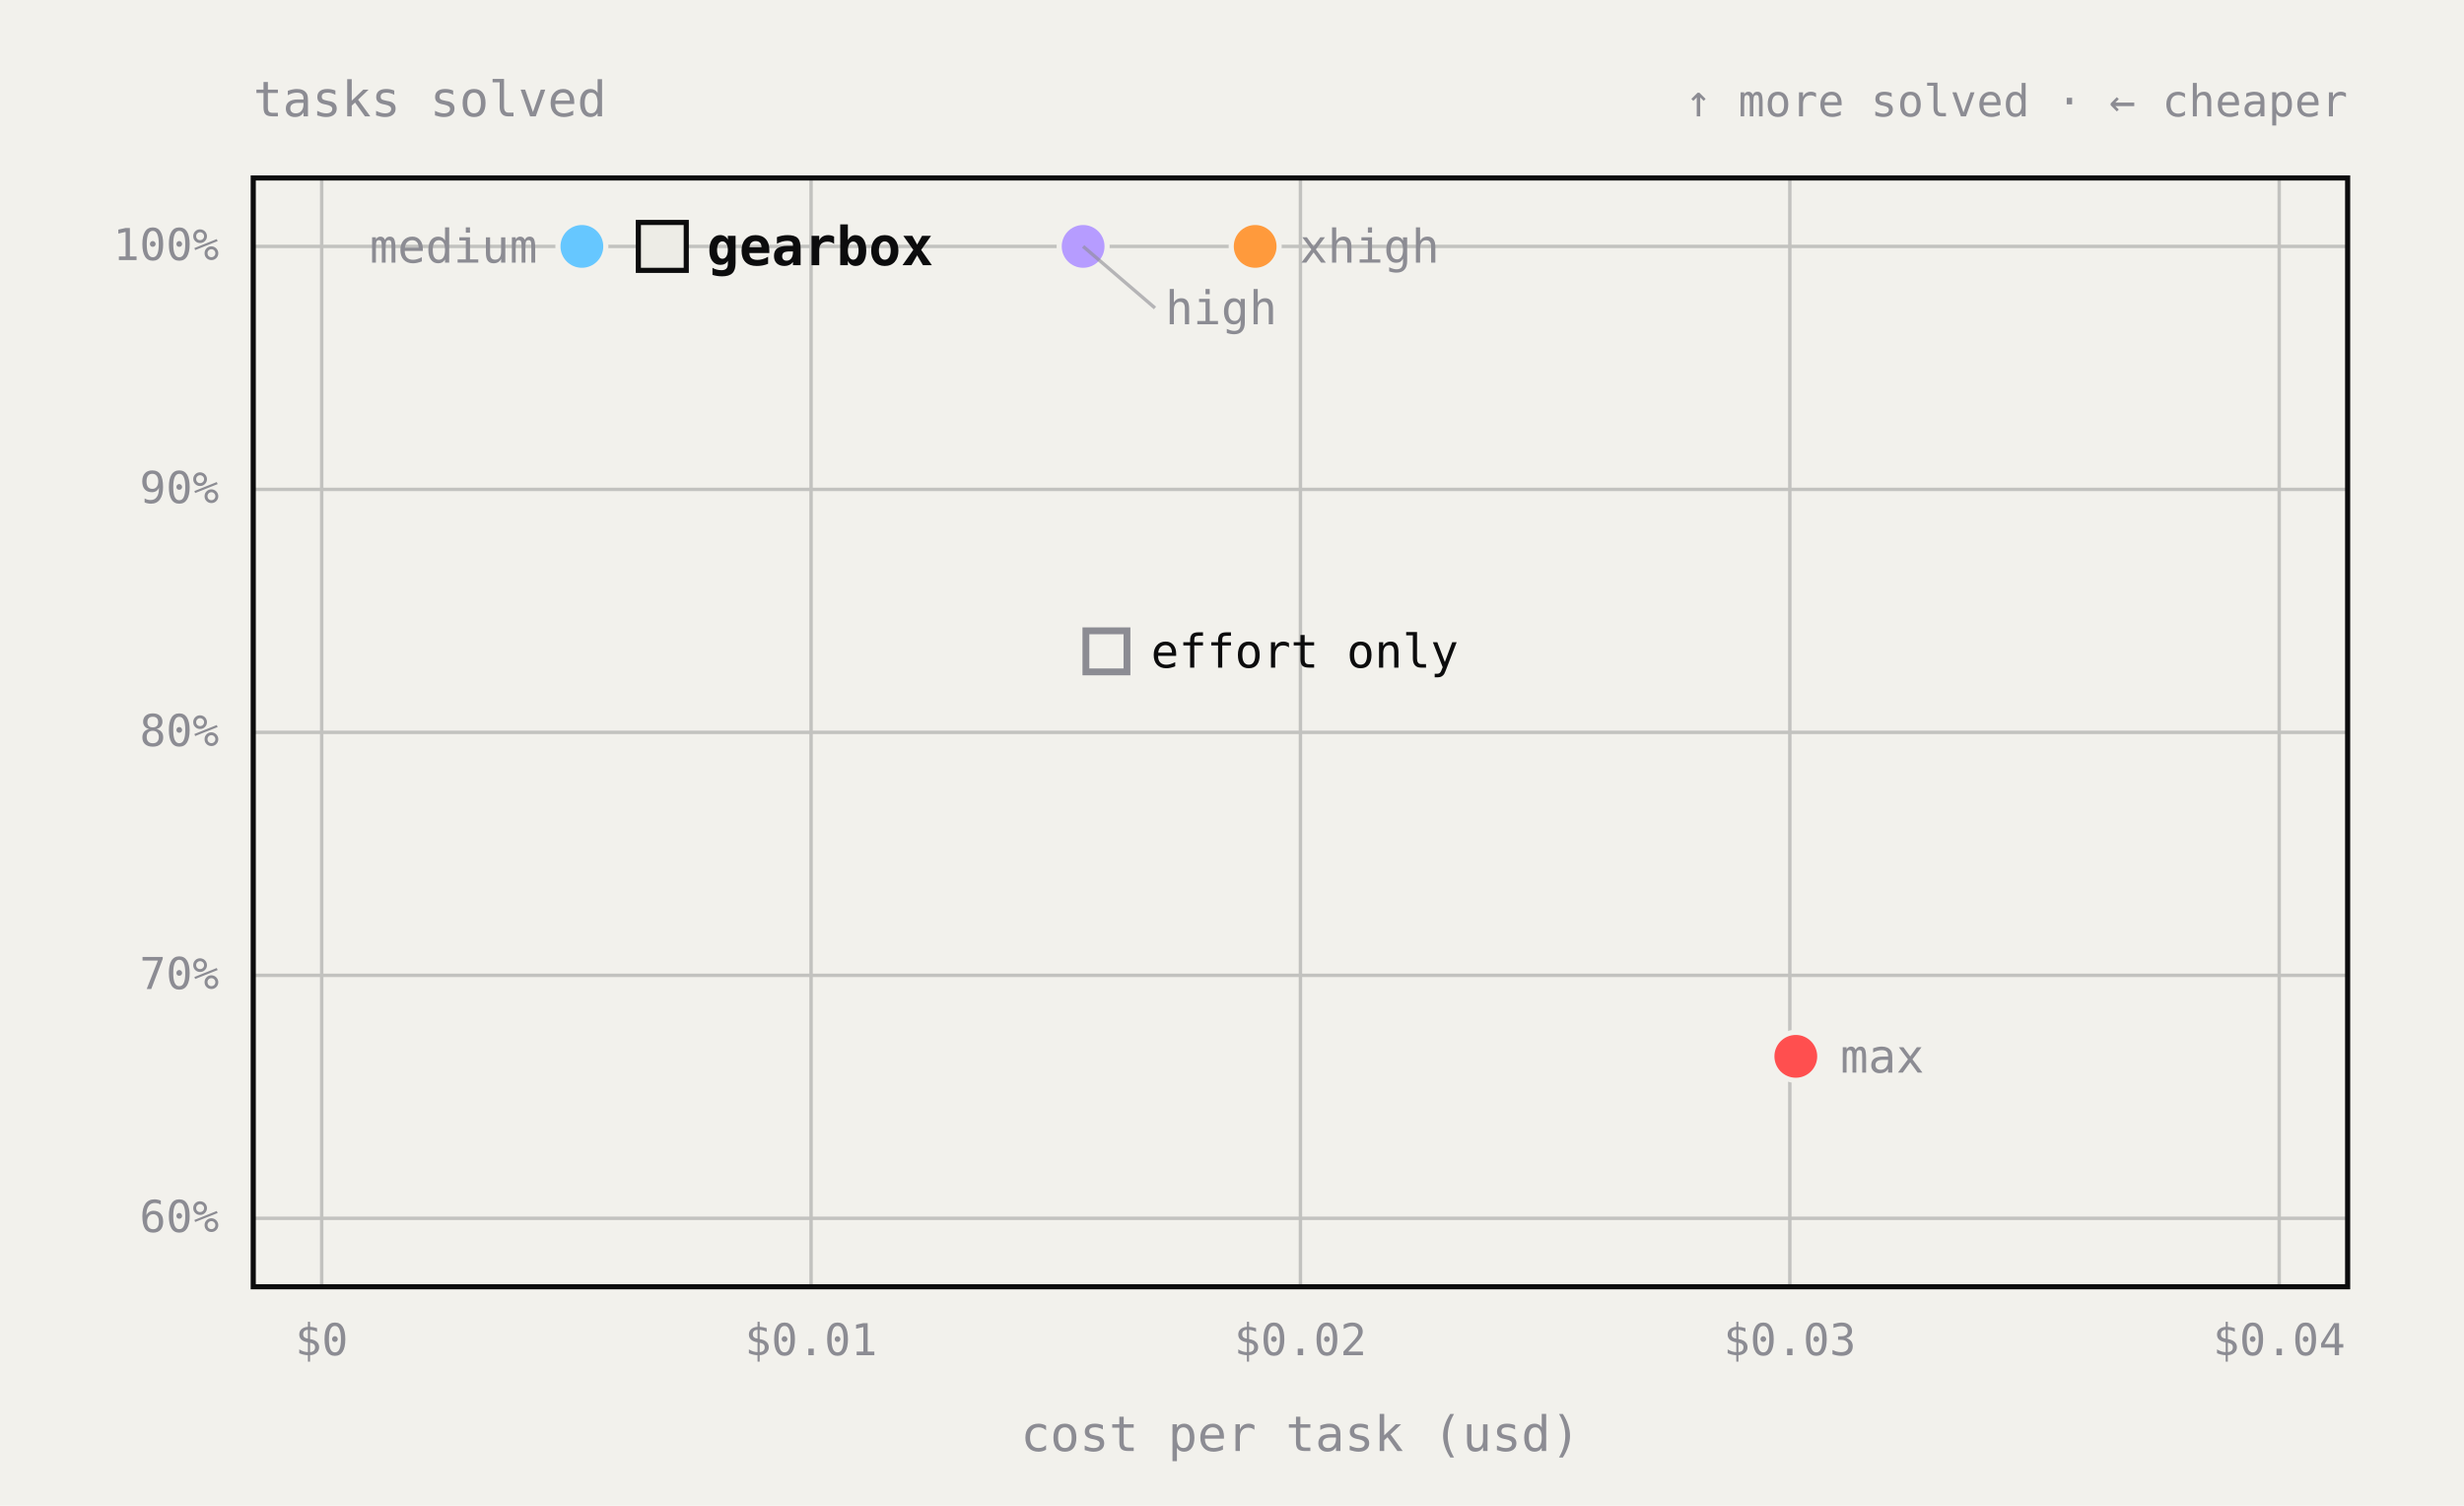
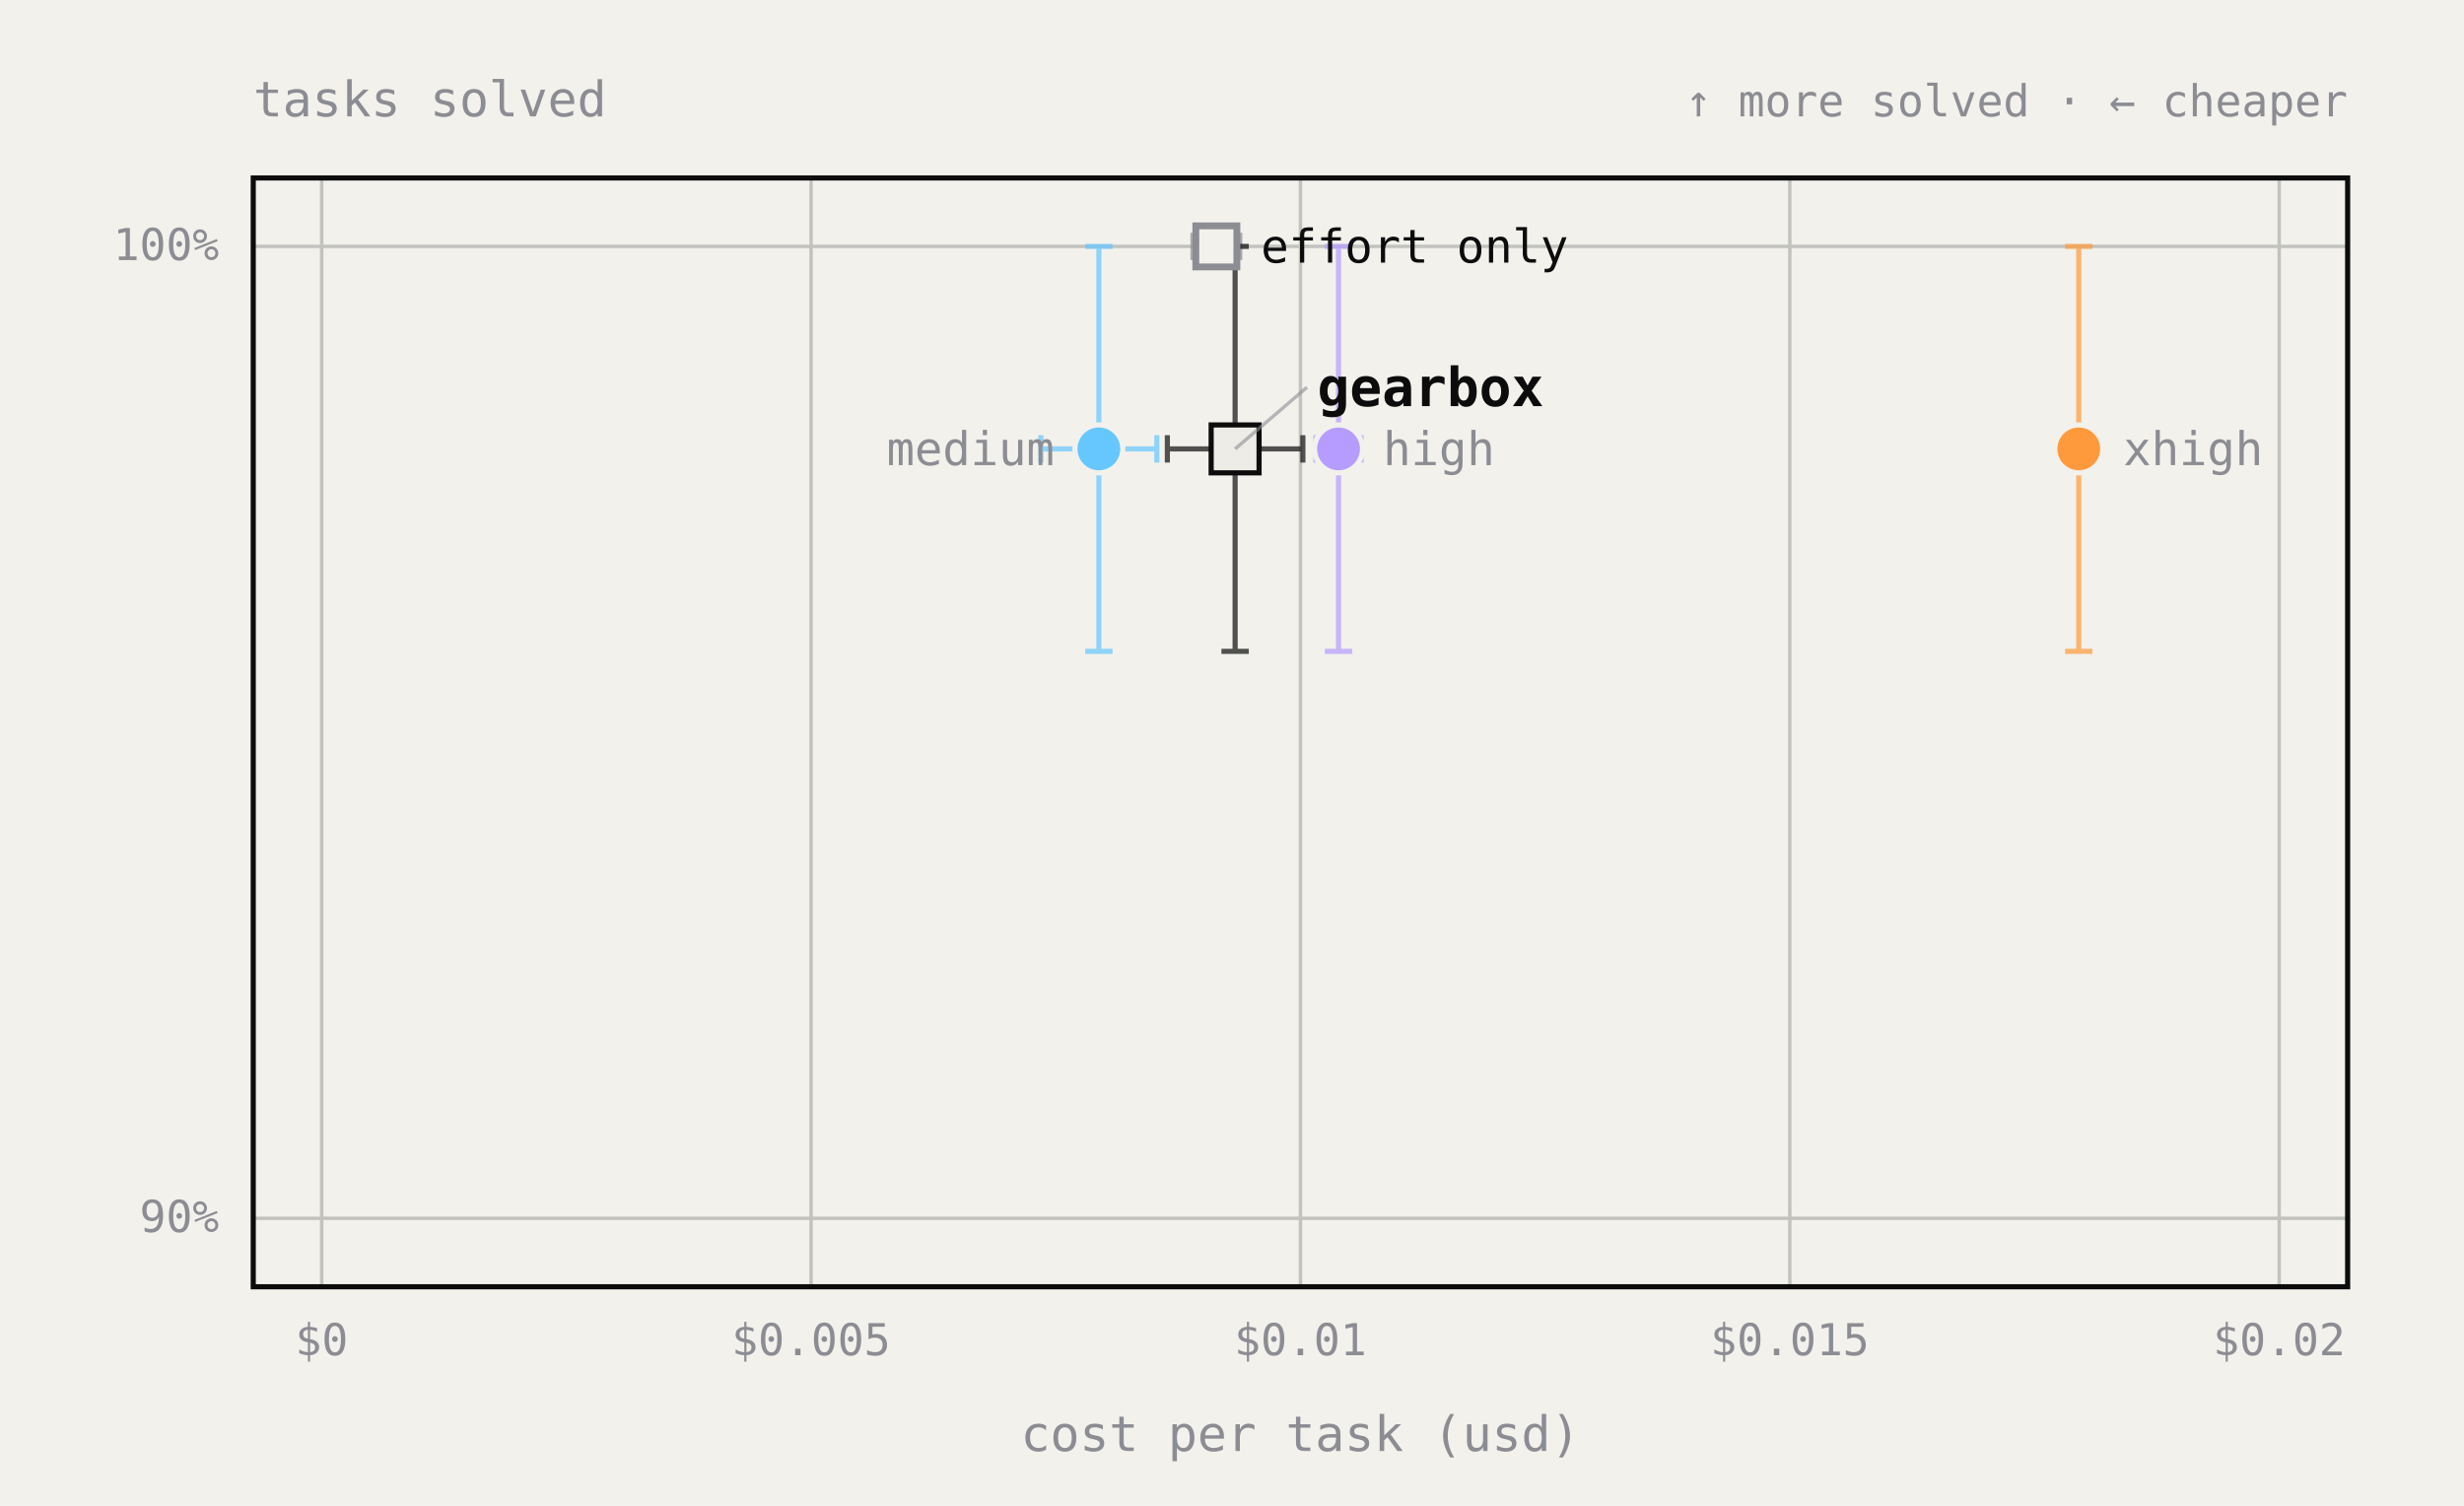
<svg xmlns="http://www.w3.org/2000/svg" width="720" height="440" viewBox="0 0 720 440" role="img" aria-label="Tasks solved vs cost per task for each setup">
  <rect width="720" height="440" fill="#F2F1EC" />
-   <path d="M74 356H686M74 285H686M74 214H686M74 143H686M74 72H686M94 52V376M237 52V376M380 52V376M523 52V376M666 52V376" stroke="#34343A" stroke-opacity="0.25" stroke-width="1" fill="none" />
-   <text x="64" y="360" font-family="ui-monospace, SFMono-Regular, Menlo, Consolas, monospace" font-size="12.86" fill="#8C8C93" text-anchor="end">60%</text>
-   <text x="64" y="289" font-family="ui-monospace, SFMono-Regular, Menlo, Consolas, monospace" font-size="12.86" fill="#8C8C93" text-anchor="end">70%</text>
-   <text x="64" y="218" font-family="ui-monospace, SFMono-Regular, Menlo, Consolas, monospace" font-size="12.86" fill="#8C8C93" text-anchor="end">80%</text>
-   <text x="64" y="147" font-family="ui-monospace, SFMono-Regular, Menlo, Consolas, monospace" font-size="12.86" fill="#8C8C93" text-anchor="end">90%</text>
+   <path d="M74 356H686M74 72H686M94 52V376M237 52V376M380 52V376M523 52V376M666 52V376" stroke="#34343A" stroke-opacity="0.25" stroke-width="1" fill="none" />
+   <text x="64" y="360" font-family="ui-monospace, SFMono-Regular, Menlo, Consolas, monospace" font-size="12.86" fill="#8C8C93" text-anchor="end">90%</text>
  <text x="64" y="76" font-family="ui-monospace, SFMono-Regular, Menlo, Consolas, monospace" font-size="12.86" fill="#8C8C93" text-anchor="end">100%</text>
  <text x="94" y="396" font-family="ui-monospace, SFMono-Regular, Menlo, Consolas, monospace" font-size="12.86" fill="#8C8C93" text-anchor="middle">$0</text>
-   <text x="237" y="396" font-family="ui-monospace, SFMono-Regular, Menlo, Consolas, monospace" font-size="12.86" fill="#8C8C93" text-anchor="middle">$0.01</text>
-   <text x="380" y="396" font-family="ui-monospace, SFMono-Regular, Menlo, Consolas, monospace" font-size="12.86" fill="#8C8C93" text-anchor="middle">$0.02</text>
-   <text x="523" y="396" font-family="ui-monospace, SFMono-Regular, Menlo, Consolas, monospace" font-size="12.86" fill="#8C8C93" text-anchor="middle">$0.03</text>
-   <text x="666" y="396" font-family="ui-monospace, SFMono-Regular, Menlo, Consolas, monospace" font-size="12.86" fill="#8C8C93" text-anchor="middle">$0.04</text>
+   <text x="237" y="396" font-family="ui-monospace, SFMono-Regular, Menlo, Consolas, monospace" font-size="12.86" fill="#8C8C93" text-anchor="middle">$0.005</text>
+   <text x="380" y="396" font-family="ui-monospace, SFMono-Regular, Menlo, Consolas, monospace" font-size="12.86" fill="#8C8C93" text-anchor="middle">$0.01</text>
+   <text x="523" y="396" font-family="ui-monospace, SFMono-Regular, Menlo, Consolas, monospace" font-size="12.86" fill="#8C8C93" text-anchor="middle">$0.015</text>
+   <text x="666" y="396" font-family="ui-monospace, SFMono-Regular, Menlo, Consolas, monospace" font-size="12.86" fill="#8C8C93" text-anchor="middle">$0.02</text>
  <rect x="74" y="52" width="612" height="324" fill="none" stroke="#0C0C0D" stroke-width="1.5" />
  <text x="380" y="424" font-family="ui-monospace, SFMono-Regular, Menlo, Consolas, monospace" font-size="14.29" fill="#8C8C93" text-anchor="middle">cost per task (usd)</text>
  <text x="74" y="34" font-family="ui-monospace, SFMono-Regular, Menlo, Consolas, monospace" font-size="14.29" fill="#8C8C93" text-anchor="start">tasks solved</text>
  <text x="686" y="34" font-family="ui-monospace, SFMono-Regular, Menlo, Consolas, monospace" font-size="12.86" fill="#8C8C93" text-anchor="end">↑ more solved · ← cheaper</text>
-   <path d="M170.03 72H170.03M170.03 68V76M170.03 68V76M170.03 72V72M166.03 72H174.03M166.03 72H174.03" stroke="#66C7FF" stroke-opacity="0.7" stroke-width="1.5" fill="none" />
-   <path d="M316.5 72H316.5M316.5 68V76M316.5 68V76M316.5 72V72M312.5 72H320.5M312.5 72H320.5" stroke="#B69CFF" stroke-opacity="0.7" stroke-width="1.5" fill="none" />
-   <path d="M366.77 72H366.77M366.77 68V76M366.77 68V76M366.77 72V72M362.77 72H370.77M362.77 72H370.77" stroke="#FF9A3C" stroke-opacity="0.7" stroke-width="1.5" fill="none" />
-   <path d="M524.75 308.67H524.75M524.75 304.67V312.67M524.75 304.67V312.67M524.75 308.67V308.67M520.75 308.67H528.75M520.75 308.67H528.75" stroke="#FF4F4F" stroke-opacity="0.7" stroke-width="1.5" fill="none" />
-   <path d="M323.31 190.33H323.31M323.31 186.33V194.33M323.31 186.33V194.33M323.31 190.33V190.33M319.31 190.33H327.31M319.31 190.33H327.31" stroke="#8C8C93" stroke-opacity="0.7" stroke-width="1.5" fill="none" />
-   <path d="M193.53 72H193.53M193.53 68V76M193.53 68V76M193.53 72V72M189.53 72H197.53M189.53 72H197.53" stroke="#0C0C0D" stroke-opacity="0.7" stroke-width="1.5" fill="none" />
-   <circle cx="170.03" cy="72" r="7" fill="#66C7FF" stroke="#F2F1EC" stroke-width="1.5" />
-   <circle cx="316.5" cy="72" r="7" fill="#B69CFF" stroke="#F2F1EC" stroke-width="1.5" />
-   <circle cx="366.77" cy="72" r="7" fill="#FF9A3C" stroke="#F2F1EC" stroke-width="1.5" />
-   <circle cx="524.75" cy="308.67" r="7" fill="#FF4F4F" stroke="#F2F1EC" stroke-width="1.5" />
-   <rect x="317.31" y="184.33" width="12" height="12" fill="#F2F1EC" stroke="#8C8C93" stroke-width="2" />
-   <rect x="186.53" y="65" width="14" height="14" fill="#EDECE6" stroke="#0C0C0D" stroke-width="1.5" />
-   <text x="206.53" y="77.5" font-family="ui-monospace, SFMono-Regular, Menlo, Consolas, monospace" font-size="15.71" fill="#0C0C0D" text-anchor="start" font-weight="600">gearbox</text>
-   <text x="336.31" y="195.08" font-family="ui-monospace, SFMono-Regular, Menlo, Consolas, monospace" font-size="13.57" fill="#0C0C0D" text-anchor="start">effort only</text>
-   <text x="157.03" y="76.75" font-family="ui-monospace, SFMono-Regular, Menlo, Consolas, monospace" font-size="13.57" fill="#8C8C93" text-anchor="end">medium</text>
-   <path d="M316.5 72L337.5 90" stroke="#8C8C93" stroke-opacity="0.6" stroke-width="1" fill="none" />
-   <text x="340.5" y="94.75" font-family="ui-monospace, SFMono-Regular, Menlo, Consolas, monospace" font-size="13.57" fill="#8C8C93" text-anchor="start">high</text>
-   <text x="379.77" y="76.75" font-family="ui-monospace, SFMono-Regular, Menlo, Consolas, monospace" font-size="13.57" fill="#8C8C93" text-anchor="start">xhigh</text>
-   <text x="537.75" y="313.42" font-family="ui-monospace, SFMono-Regular, Menlo, Consolas, monospace" font-size="13.57" fill="#8C8C93" text-anchor="start">max</text>
+   <path d="M304.16 131.17H338.04M304.16 127.17V135.17M338.04 127.17V135.17M321.1 72V190.33M317.1 72H325.1M317.1 190.33H325.1" stroke="#66C7FF" stroke-opacity="0.7" stroke-width="1.5" fill="none" />
+   <path d="M384.53 131.17H397.73M384.53 127.17V135.17M397.73 127.17V135.17M391.13 72V190.33M387.13 72H395.13M387.13 190.33H395.13" stroke="#B69CFF" stroke-opacity="0.7" stroke-width="1.5" fill="none" />
+   <path d="M604.33 131.17H610.52M604.33 127.17V135.17M610.52 127.17V135.17M607.43 72V190.33M603.43 72H611.43M603.43 190.33H611.43" stroke="#FF9A3C" stroke-opacity="0.7" stroke-width="1.5" fill="none" />
+   <path d="M348.6 72H362.26M348.6 68V76M362.26 68V76M355.43 72V72M351.43 72H359.43M351.43 72H359.43" stroke="#8C8C93" stroke-opacity="0.7" stroke-width="1.5" fill="none" />
+   <path d="M341.11 131.17H380.71M341.11 127.17V135.17M380.71 127.17V135.17M360.91 72V190.33M356.91 72H364.91M356.91 190.33H364.91" stroke="#0C0C0D" stroke-opacity="0.7" stroke-width="1.5" fill="none" />
+   <circle cx="321.1" cy="131.17" r="7" fill="#66C7FF" stroke="#F2F1EC" stroke-width="1.5" />
+   <circle cx="391.13" cy="131.17" r="7" fill="#B69CFF" stroke="#F2F1EC" stroke-width="1.5" />
+   <circle cx="607.43" cy="131.17" r="7" fill="#FF9A3C" stroke="#F2F1EC" stroke-width="1.5" />
+   <rect x="349.43" y="66" width="12" height="12" fill="#F2F1EC" stroke="#8C8C93" stroke-width="2" />
+   <rect x="353.91" y="124.17" width="14" height="14" fill="#EDECE6" stroke="#0C0C0D" stroke-width="1.5" />
+   <path d="M360.91 131.17L381.91 113.17" stroke="#8C8C93" stroke-opacity="0.6" stroke-width="1" fill="none" />
+   <text x="384.91" y="118.67" font-family="ui-monospace, SFMono-Regular, Menlo, Consolas, monospace" font-size="15.71" fill="#0C0C0D" text-anchor="start" font-weight="600">gearbox</text>
+   <text x="368.43" y="76.75" font-family="ui-monospace, SFMono-Regular, Menlo, Consolas, monospace" font-size="13.57" fill="#0C0C0D" text-anchor="start">effort only</text>
+   <text x="308.1" y="135.92" font-family="ui-monospace, SFMono-Regular, Menlo, Consolas, monospace" font-size="13.57" fill="#8C8C93" text-anchor="end">medium</text>
+   <text x="404.13" y="135.92" font-family="ui-monospace, SFMono-Regular, Menlo, Consolas, monospace" font-size="13.57" fill="#8C8C93" text-anchor="start">high</text>
+   <text x="620.43" y="135.92" font-family="ui-monospace, SFMono-Regular, Menlo, Consolas, monospace" font-size="13.57" fill="#8C8C93" text-anchor="start">xhigh</text>
</svg>
